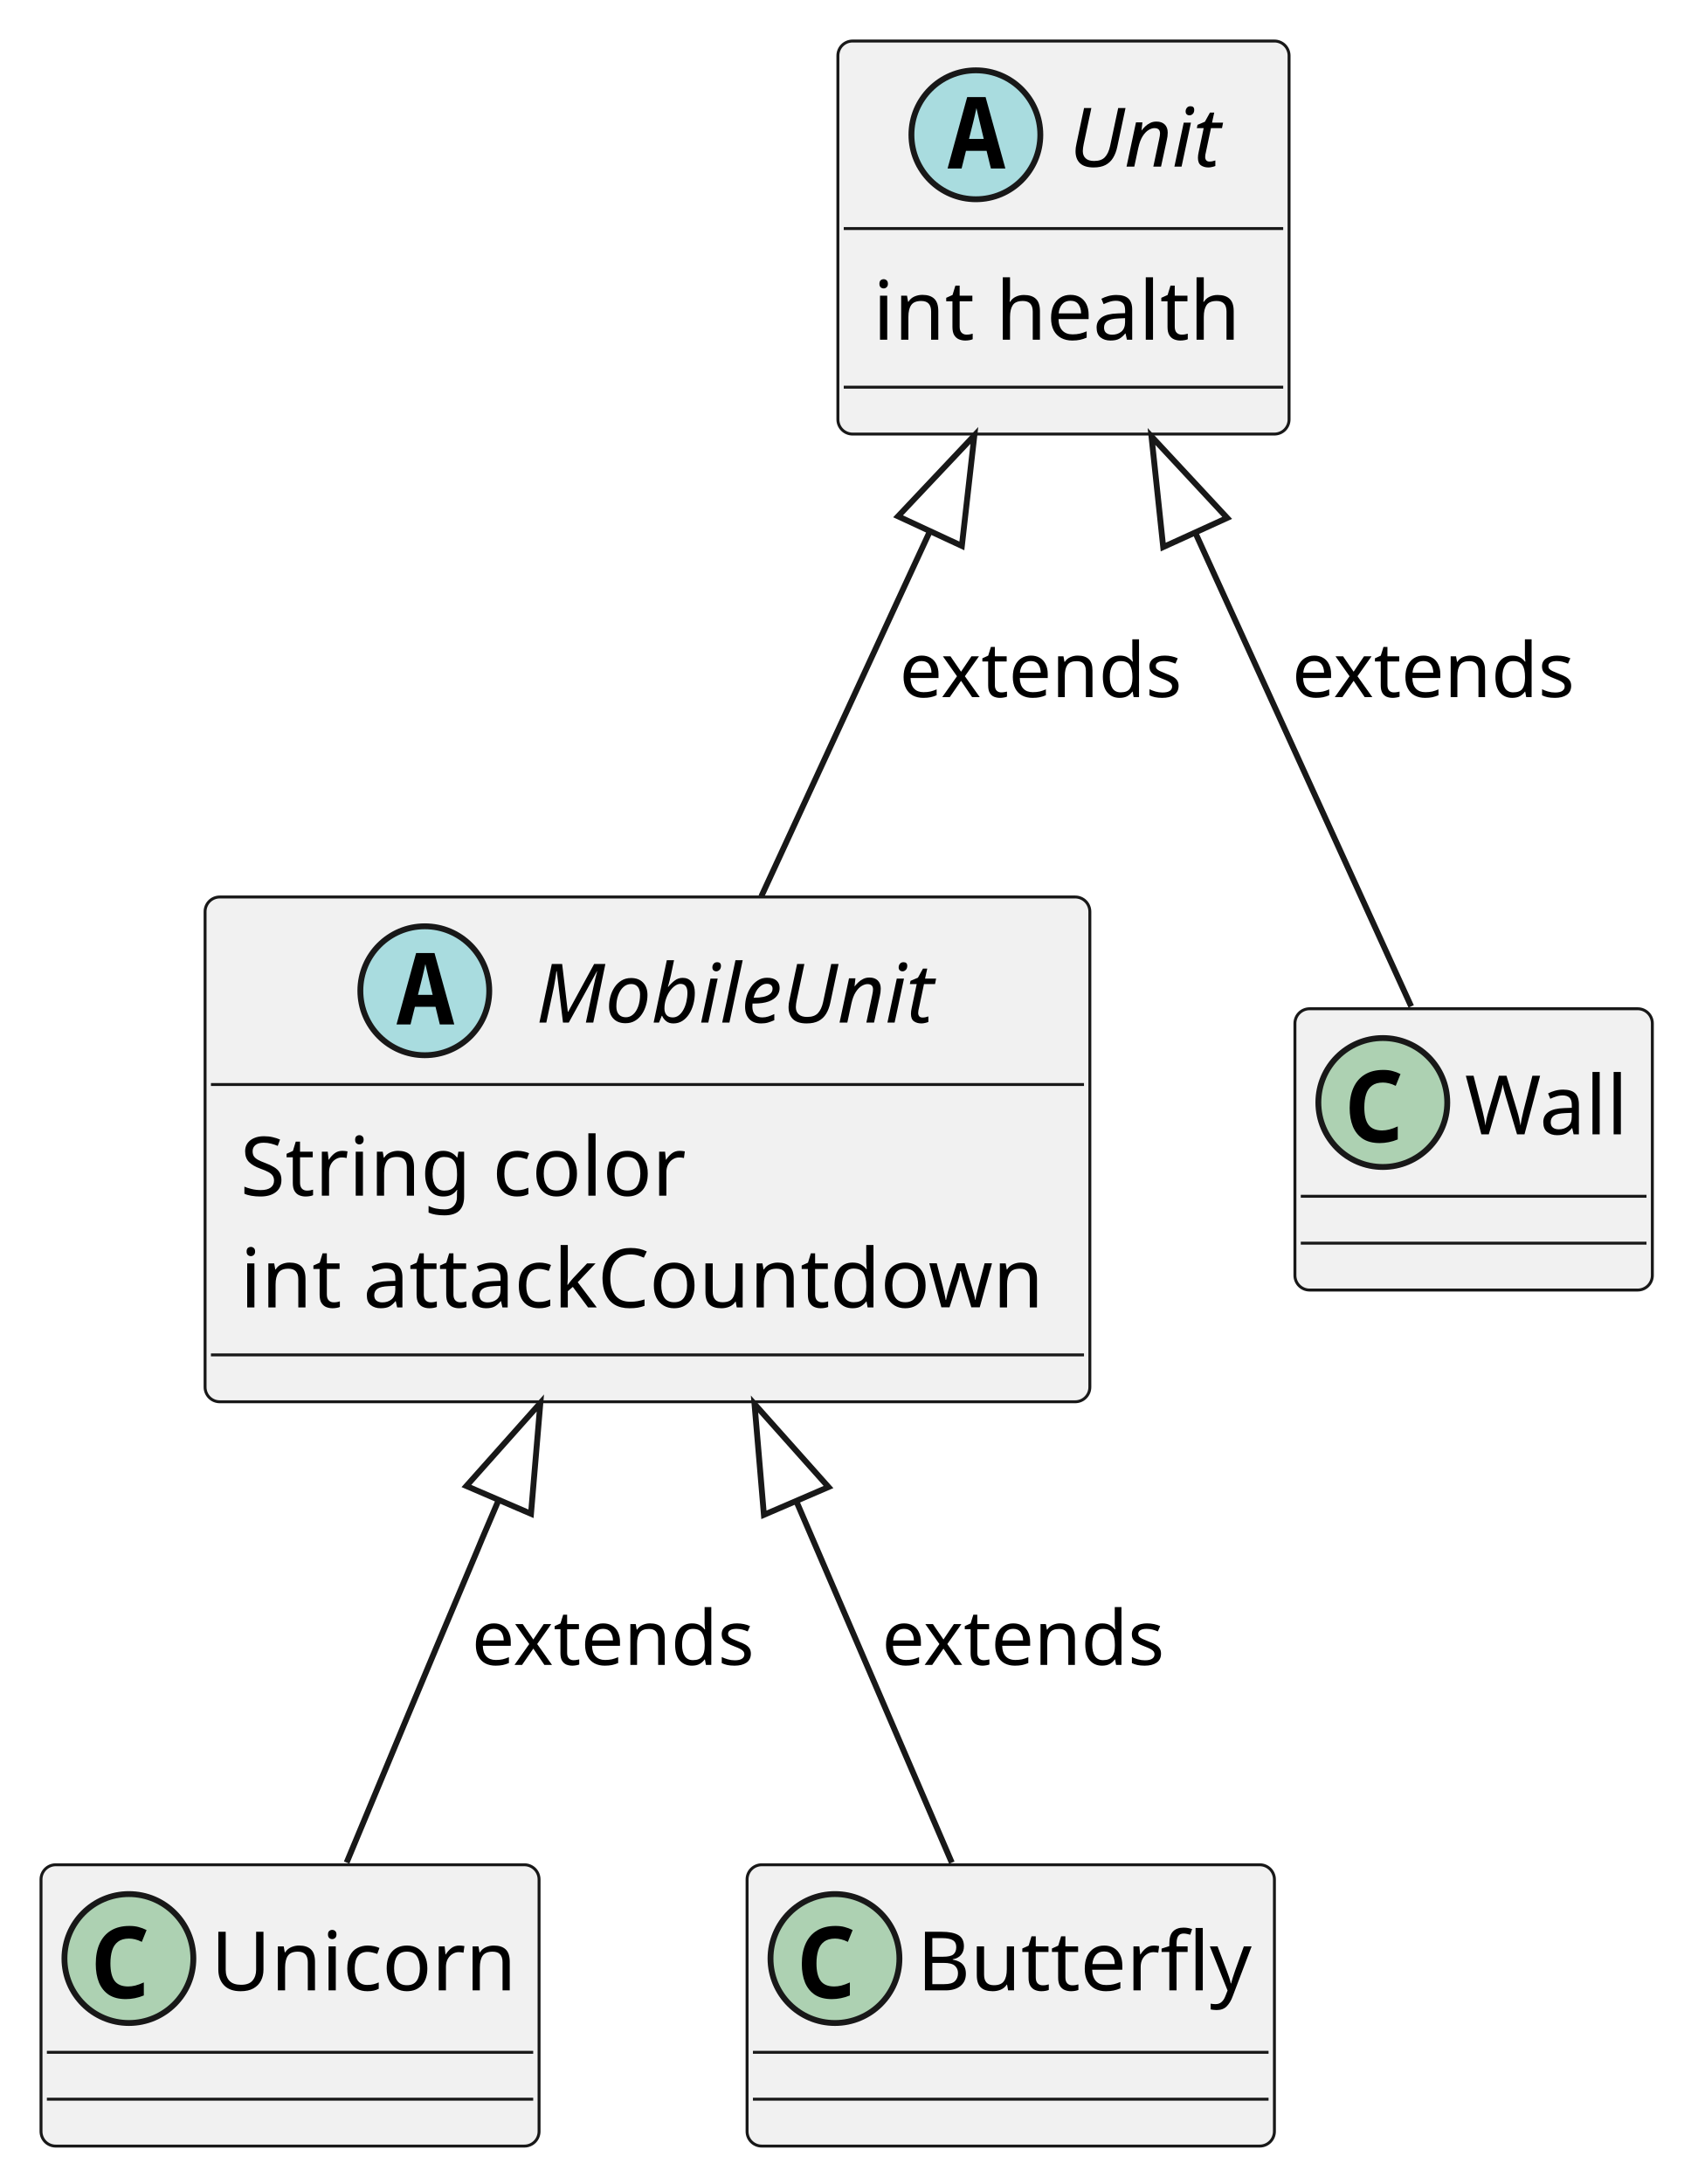
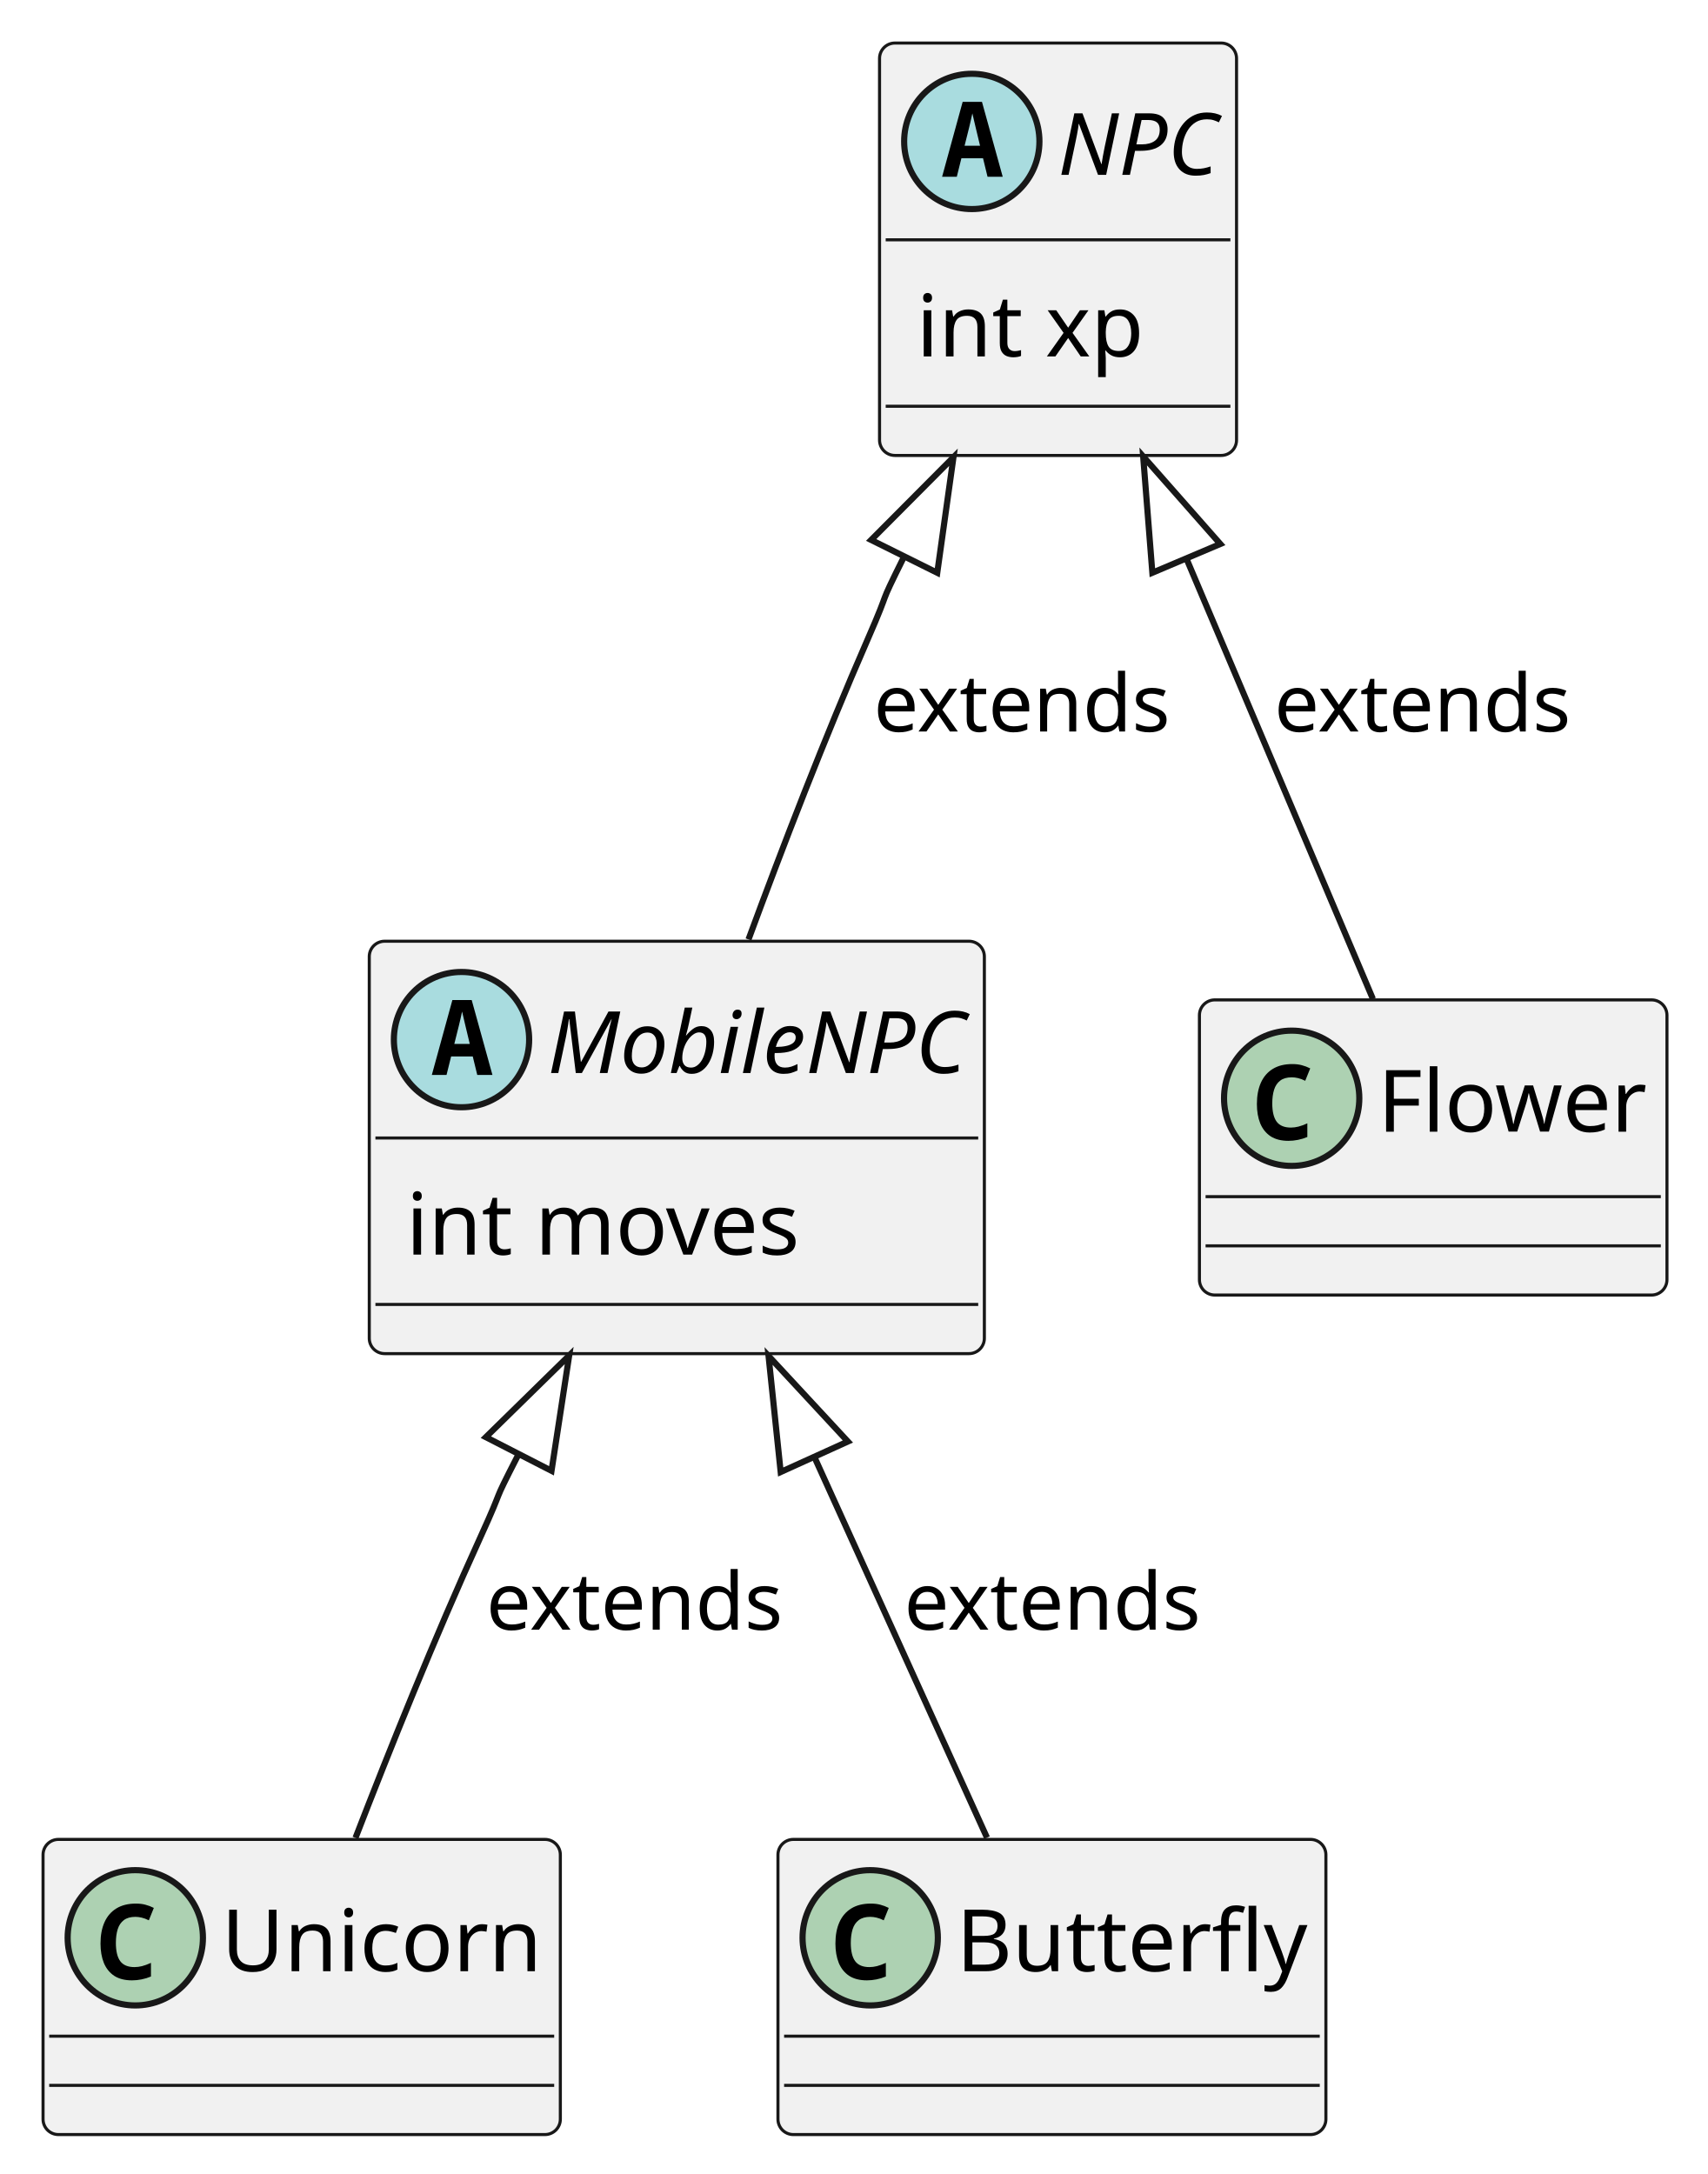
- <svg xmlns="http://www.w3.org/2000/svg" contentStyleType="text/css" height="647.569px" preserveAspectRatio="none" style="width:501px;height:647px;background:#FFFFFF;" version="1.1" viewBox="0 0 501 647" width="501.736px" zoomAndPan="magnify">
+ <svg xmlns="http://www.w3.org/2000/svg" contentStyleType="text/css" data-diagram-type="CLASS" height="638.805px" preserveAspectRatio="none" style="width:501px;height:638px;background:#FFFFFF;" version="1.1" viewBox="0 0 501 638" width="501.661px" zoomAndPan="magnify">
  <defs />
  <g>
-     <g id="elem_Unit">
-       <rect codeLine="3" fill="#F1F1F1" height="116.437" id="Unit" rx="4.34" ry="4.34" style="stroke:#181818;stroke-width:0.868;" width="133.681" x="248.264" y="12.153" />
-       <ellipse cx="289.149" cy="39.931" fill="#A9DCDF" rx="19.097" ry="19.097" style="stroke:#181818;stroke-width:1.736;" />
-       <path d="M280.767,49.913 L286.572,28.754 L292.025,28.754 L297.884,49.913 L293.598,49.913 L292.323,44.678 L286.22,44.678 L284.918,49.913 L280.767,49.913 Z M288.417,35.943 L287.115,41.151 L291.482,41.151 L290.234,35.943 Q289.99,34.939 289.773,33.99 Q289.556,33.013 289.312,32.01 Q289.122,33.013 288.878,33.99 Q288.634,34.939 288.417,35.943 Z " fill="#000000" />
-       <text fill="#000000" font-family="sans-serif" font-size="24.306" font-style="italic" lengthAdjust="spacing" textLength="45.139" x="316.753" y="49.361">Unit</text>
-       <line style="stroke:#181818;stroke-width:0.868;" x1="250" x2="380.208" y1="67.708" y2="67.708" />
-       <text fill="#000000" font-family="sans-serif" font-size="24.306" lengthAdjust="spacing" textLength="112.847" x="258.681" y="100.635">int health</text>
-       <line style="stroke:#181818;stroke-width:0.868;" x1="250" x2="380.208" y1="114.701" y2="114.701" />
+     <g class="entity" data-qualified-name="NPC" data-source-line="3" id="ent0002">
+       <rect fill="#F1F1F1" height="121.026" rx="4.511" ry="4.511" style="stroke:#181818;stroke-width:0.902;" width="104.76" x="258.103" y="12.632" />
+       <ellipse cx="285.171" cy="41.504" fill="#A9DCDF" rx="19.85" ry="19.85" style="stroke:#181818;stroke-width:1.804;" />
+       <path d="M276.458,51.88 L282.492,29.888 L288.159,29.888 L294.25,51.88 L289.795,51.88 L288.469,46.439 L282.125,46.439 L280.772,51.88 L276.458,51.88 Z M284.409,37.359 L283.056,42.773 L287.595,42.773 L286.298,37.359 Q286.045,36.316 285.819,35.329 Q285.594,34.314 285.34,33.271 Q285.142,34.314 284.889,35.329 Q284.635,36.316 284.409,37.359 Z " fill="#000000" />
+       <text fill="#000000" font-family="sans-serif" font-size="25.264" font-style="italic" lengthAdjust="spacing" textLength="47.015" x="310.434" y="51.306">NPC</text>
+       <line style="stroke:#181818;stroke-width:0.902;" x1="259.907" x2="361.058" y1="70.377" y2="70.377" />
+       <text fill="#000000" font-family="sans-serif" font-size="25.264" lengthAdjust="spacing" textLength="66.721" x="268.93" y="104.602">int xp</text>
+       <line style="stroke:#181818;stroke-width:0.902;" x1="259.907" x2="361.058" y1="119.222" y2="119.222" />
    </g>
-     <g id="elem_MobileUnit">
-       <rect codeLine="7" fill="#F1F1F1" height="149.541" id="MobileUnit" rx="4.34" ry="4.34" style="stroke:#181818;stroke-width:0.868;" width="262.153" x="60.764" y="265.729" />
-       <ellipse cx="125.868" cy="293.507" fill="#A9DCDF" rx="19.097" ry="19.097" style="stroke:#181818;stroke-width:1.736;" />
-       <path d="M117.486,303.49 L123.291,282.331 L128.744,282.331 L134.603,303.49 L130.317,303.49 L129.042,298.254 L122.938,298.254 L121.636,303.49 L117.486,303.49 Z M125.136,289.519 L123.834,294.728 L128.201,294.728 L126.953,289.519 Q126.709,288.516 126.492,287.566 Q126.275,286.59 126.031,285.586 Q125.841,286.59 125.597,287.566 Q125.353,288.516 125.136,289.519 Z " fill="#000000" />
-       <text fill="#000000" font-family="sans-serif" font-size="24.306" font-style="italic" lengthAdjust="spacing" textLength="119.792" x="158.854" y="302.938">MobileUnit</text>
-       <line style="stroke:#181818;stroke-width:0.868;" x1="62.5" x2="321.181" y1="321.285" y2="321.285" />
-       <text fill="#000000" font-family="sans-serif" font-size="24.306" lengthAdjust="spacing" textLength="135.417" x="71.181" y="354.212">String color</text>
-       <text fill="#000000" font-family="sans-serif" font-size="24.306" lengthAdjust="spacing" textLength="241.319" x="71.181" y="387.316">int attackCountdown</text>
-       <line style="stroke:#181818;stroke-width:0.868;" x1="62.5" x2="321.181" y1="401.382" y2="401.382" />
+     <g class="entity" data-qualified-name="MobileNPC" data-source-line="7" id="ent0003">
+       <rect fill="#F1F1F1" height="121.026" rx="4.511" ry="4.511" style="stroke:#181818;stroke-width:0.902;" width="180.5" x="108.362" y="276.22" />
+       <ellipse cx="135.43" cy="305.093" fill="#A9DCDF" rx="19.85" ry="19.85" style="stroke:#181818;stroke-width:1.804;" />
+       <path d="M126.718,315.469 L132.752,293.476 L138.419,293.476 L144.509,315.469 L140.054,315.469 L138.729,310.027 L132.385,310.027 L131.032,315.469 L126.718,315.469 Z M134.669,300.948 L133.316,306.361 L137.855,306.361 L136.558,300.948 Q136.304,299.904 136.079,298.918 Q135.853,297.903 135.6,296.859 Q135.402,297.903 135.148,298.918 Q134.895,299.904 134.669,300.948 Z " fill="#000000" />
+       <text fill="#000000" font-family="sans-serif" font-size="25.264" font-style="italic" lengthAdjust="spacing" textLength="122.755" x="160.694" y="314.895">MobileNPC</text>
+       <line style="stroke:#181818;stroke-width:0.902;" x1="110.167" x2="287.058" y1="333.965" y2="333.965" />
+       <text fill="#000000" font-family="sans-serif" font-size="25.264" lengthAdjust="spacing" textLength="115.908" x="119.189" y="368.19">int moves</text>
+       <line style="stroke:#181818;stroke-width:0.902;" x1="110.167" x2="287.058" y1="382.81" y2="382.81" />
    </g>
-     <g id="elem_Wall">
-       <rect codeLine="12" fill="#F1F1F1" height="83.333" id="Wall" rx="4.34" ry="4.34" style="stroke:#181818;stroke-width:0.868;" width="105.903" x="383.681" y="298.837" />
-       <ellipse cx="409.722" cy="326.615" fill="#ADD1B2" rx="19.097" ry="19.097" style="stroke:#181818;stroke-width:1.736;" />
-       <path d="M408.8,338.632 Q405.762,338.632 403.781,337.357 Q401.828,336.055 400.852,333.722 Q399.902,331.362 399.902,328.242 Q399.902,324.716 401.042,322.193 Q402.181,319.67 404.405,318.314 Q406.63,316.957 409.885,316.957 Q411.431,316.957 412.598,317.283 Q413.764,317.581 414.958,318.178 L413.547,321.678 Q412.462,321.135 411.513,320.918 Q410.59,320.701 409.749,320.701 Q407.715,320.701 406.494,321.623 Q405.273,322.546 404.758,324.2 Q404.243,325.855 404.243,328.052 Q404.243,331.552 405.49,333.233 Q406.738,334.888 409.505,334.888 Q410.536,334.888 411.621,334.617 Q412.706,334.346 414.144,333.695 L414.144,337.547 Q412.869,338.089 411.486,338.361 Q410.129,338.632 408.8,338.632 Z " fill="#000000" />
-       <text fill="#000000" font-family="sans-serif" font-size="24.306" lengthAdjust="spacing" textLength="50.347" x="434.028" y="336.045">Wall</text>
-       <line style="stroke:#181818;stroke-width:0.868;" x1="385.417" x2="487.847" y1="354.392" y2="354.392" />
-       <line style="stroke:#181818;stroke-width:0.868;" x1="385.417" x2="487.847" y1="368.281" y2="368.281" />
+     <g class="entity" data-qualified-name="Flower" data-source-line="11" id="ent0004">
+       <rect fill="#F1F1F1" height="86.618" rx="4.511" ry="4.511" style="stroke:#181818;stroke-width:0.902;" width="137.198" x="351.974" y="293.435" />
+       <ellipse cx="379.042" cy="322.308" fill="#ADD1B2" rx="19.85" ry="19.85" style="stroke:#181818;stroke-width:1.804;" />
+       <path d="M378.084,334.799 Q374.926,334.799 372.868,333.473 Q370.837,332.12 369.822,329.695 Q368.836,327.242 368.836,324 Q368.836,320.334 370.02,317.712 Q371.204,315.09 373.516,313.68 Q375.828,312.27 379.212,312.27 Q380.819,312.27 382.031,312.608 Q383.244,312.919 384.484,313.539 L383.018,317.176 Q381.89,316.612 380.903,316.387 Q379.945,316.161 379.071,316.161 Q376.956,316.161 375.687,317.12 Q374.418,318.079 373.882,319.798 Q373.347,321.518 373.347,323.802 Q373.347,327.44 374.644,329.188 Q375.941,330.908 378.817,330.908 Q379.888,330.908 381.016,330.626 Q382.144,330.344 383.638,329.667 L383.638,333.671 Q382.313,334.235 380.875,334.517 Q379.465,334.799 378.084,334.799 Z " fill="#000000" />
+       <text fill="#000000" font-family="sans-serif" font-size="25.264" lengthAdjust="spacing" textLength="79.453" x="404.306" y="332.11">Flower</text>
+       <line style="stroke:#181818;stroke-width:0.902;" x1="353.779" x2="487.368" y1="351.18" y2="351.18" />
+       <line style="stroke:#181818;stroke-width:0.902;" x1="353.779" x2="487.368" y1="365.617" y2="365.617" />
    </g>
-     <g id="elem_Unicorn">
-       <rect codeLine="15" fill="#F1F1F1" height="83.333" id="Unicorn" rx="4.34" ry="4.34" style="stroke:#181818;stroke-width:0.868;" width="147.569" x="12.153" y="552.431" />
-       <ellipse cx="38.194" cy="580.208" fill="#ADD1B2" rx="19.097" ry="19.097" style="stroke:#181818;stroke-width:1.736;" />
-       <path d="M37.272,592.226 Q34.234,592.226 32.254,590.951 Q30.301,589.648 29.324,587.316 Q28.375,584.956 28.375,581.836 Q28.375,578.309 29.514,575.787 Q30.653,573.264 32.878,571.908 Q35.102,570.551 38.357,570.551 Q39.903,570.551 41.07,570.877 Q42.236,571.175 43.43,571.772 L42.019,575.271 Q40.934,574.729 39.985,574.512 Q39.062,574.295 38.222,574.295 Q36.187,574.295 34.966,575.217 Q33.746,576.139 33.23,577.794 Q32.715,579.449 32.715,581.646 Q32.715,585.145 33.963,586.827 Q35.211,588.482 37.977,588.482 Q39.008,588.482 40.093,588.211 Q41.178,587.939 42.616,587.288 L42.616,591.14 Q41.341,591.683 39.958,591.954 Q38.601,592.226 37.272,592.226 Z " fill="#000000" />
-       <text fill="#000000" font-family="sans-serif" font-size="24.306" lengthAdjust="spacing" textLength="92.014" x="62.5" y="589.639">Unicorn</text>
-       <line style="stroke:#181818;stroke-width:0.868;" x1="13.889" x2="157.986" y1="607.986" y2="607.986" />
-       <line style="stroke:#181818;stroke-width:0.868;" x1="13.889" x2="157.986" y1="621.875" y2="621.875" />
+     <g class="entity" data-qualified-name="Unicorn" data-source-line="14" id="ent0005">
+       <rect fill="#F1F1F1" height="86.618" rx="4.511" ry="4.511" style="stroke:#181818;stroke-width:0.902;" width="151.801" x="12.632" y="539.808" />
+       <ellipse cx="39.7" cy="568.681" fill="#ADD1B2" rx="19.85" ry="19.85" style="stroke:#181818;stroke-width:1.804;" />
+       <path d="M38.741,581.172 Q35.583,581.172 33.525,579.846 Q31.495,578.493 30.48,576.068 Q29.493,573.615 29.493,570.373 Q29.493,566.707 30.677,564.085 Q31.861,561.463 34.173,560.053 Q36.485,558.643 39.869,558.643 Q41.476,558.643 42.688,558.981 Q43.901,559.292 45.142,559.912 L43.675,563.549 Q42.547,562.985 41.561,562.76 Q40.602,562.534 39.728,562.534 Q37.613,562.534 36.344,563.493 Q35.076,564.452 34.54,566.171 Q34.004,567.891 34.004,570.175 Q34.004,573.812 35.301,575.561 Q36.598,577.281 39.474,577.281 Q40.546,577.281 41.673,576.999 Q42.801,576.717 44.296,576.04 L44.296,580.044 Q42.971,580.608 41.532,580.89 Q40.123,581.172 38.741,581.172 Z " fill="#000000" />
+       <text fill="#000000" font-family="sans-serif" font-size="25.264" lengthAdjust="spacing" textLength="94.056" x="64.963" y="578.483">Unicorn</text>
+       <line style="stroke:#181818;stroke-width:0.902;" x1="14.436" x2="162.628" y1="597.553" y2="597.553" />
+       <line style="stroke:#181818;stroke-width:0.902;" x1="14.436" x2="162.628" y1="611.99" y2="611.99" />
    </g>
-     <g id="elem_Butterfly">
-       <rect codeLine="18" fill="#F1F1F1" height="83.333" id="Butterfly" rx="4.34" ry="4.34" style="stroke:#181818;stroke-width:0.868;" width="156.25" x="221.354" y="552.431" />
-       <ellipse cx="247.396" cy="580.208" fill="#ADD1B2" rx="19.097" ry="19.097" style="stroke:#181818;stroke-width:1.736;" />
-       <path d="M246.474,592.226 Q243.435,592.226 241.455,590.951 Q239.502,589.648 238.525,587.316 Q237.576,584.956 237.576,581.836 Q237.576,578.309 238.715,575.787 Q239.855,573.264 242.079,571.908 Q244.303,570.551 247.559,570.551 Q249.105,570.551 250.271,570.877 Q251.438,571.175 252.631,571.772 L251.221,575.271 Q250.136,574.729 249.186,574.512 Q248.264,574.295 247.423,574.295 Q245.388,574.295 244.168,575.217 Q242.947,576.139 242.432,577.794 Q241.916,579.449 241.916,581.646 Q241.916,585.145 243.164,586.827 Q244.412,588.482 247.179,588.482 Q248.21,588.482 249.295,588.211 Q250.38,587.939 251.817,587.288 L251.817,591.14 Q250.542,591.683 249.159,591.954 Q247.803,592.226 246.474,592.226 Z " fill="#000000" />
-       <text fill="#000000" font-family="sans-serif" font-size="24.306" lengthAdjust="spacing" textLength="100.694" x="271.701" y="589.639">Butterfly</text>
-       <line style="stroke:#181818;stroke-width:0.868;" x1="223.09" x2="375.868" y1="607.986" y2="607.986" />
-       <line style="stroke:#181818;stroke-width:0.868;" x1="223.09" x2="375.868" y1="621.875" y2="621.875" />
+     <g class="entity" data-qualified-name="Butterfly" data-source-line="17" id="ent0006">
+       <rect fill="#F1F1F1" height="86.618" rx="4.511" ry="4.511" style="stroke:#181818;stroke-width:0.902;" width="160.794" x="228.292" y="539.808" />
+       <ellipse cx="255.36" cy="568.681" fill="#ADD1B2" rx="19.85" ry="19.85" style="stroke:#181818;stroke-width:1.804;" />
+       <path d="M254.401,581.172 Q251.243,581.172 249.185,579.846 Q247.155,578.493 246.14,576.068 Q245.153,573.615 245.153,570.373 Q245.153,566.707 246.337,564.085 Q247.521,561.463 249.833,560.053 Q252.145,558.643 255.529,558.643 Q257.136,558.643 258.348,558.981 Q259.561,559.292 260.801,559.912 L259.335,563.549 Q258.207,562.985 257.221,562.76 Q256.262,562.534 255.388,562.534 Q253.273,562.534 252.004,563.493 Q250.736,564.452 250.2,566.171 Q249.664,567.891 249.664,570.175 Q249.664,573.812 250.961,575.561 Q252.258,577.281 255.134,577.281 Q256.205,577.281 257.333,576.999 Q258.461,576.717 259.955,576.04 L259.955,580.044 Q258.63,580.608 257.192,580.89 Q255.783,581.172 254.401,581.172 Z " fill="#000000" />
+       <text fill="#000000" font-family="sans-serif" font-size="25.264" lengthAdjust="spacing" textLength="103.049" x="280.623" y="578.483">Butterfly</text>
+       <line style="stroke:#181818;stroke-width:0.902;" x1="230.096" x2="387.281" y1="597.553" y2="597.553" />
+       <line style="stroke:#181818;stroke-width:0.902;" x1="230.096" x2="387.281" y1="611.99" y2="611.99" />
    </g>
-     <g id="link_Unit_MobileUnit">
-       <path codeLine="21" d="M275.544,157.34 C267.819,173.989 272.517,163.889 264.757,180.66 C251.944,208.368 237.882,238.837 225.573,265.556 " fill="none" id="Unit-backto-MobileUnit" style="stroke:#181818;stroke-width:1.736;" />
-       <polygon fill="none" points="288.698,128.993,266.095,152.955,284.993,161.725,288.698,128.993" style="stroke:#181818;stroke-width:1.736;" />
-       <text fill="#000000" font-family="sans-serif" font-size="22.569" lengthAdjust="spacing" textLength="83.333" x="266.493" y="206.523">extends</text>
+     <g class="link" data-entity-1="ent0002" data-entity-2="ent0003" data-link-type="extension" data-source-line="20" id="lnk7">
+       <path codeLine="20" d="M265.34,163.274 C256.823,180.417 262.253,170.168 254.548,187.798 C242.078,216.346 229.627,248.647 219.648,275.697" fill="none" id="NPC-backto-MobileNPC" style="stroke:#181818;stroke-width:1.804;" />
+       <polygon fill="none" points="279.793,134.185,255.644,158.457,275.037,168.092,279.793,134.185" style="stroke:#181818;stroke-width:1.804;" />
+       <text fill="#000000" font-family="sans-serif" font-size="23.459" lengthAdjust="spacing" textLength="87.502" x="256.352" y="214.68">extends</text>
    </g>
-     <g id="link_Unit_Wall">
-       <path codeLine="22" d="M354.132,157.745 C377.275,208.561 397.587,253.108 418.125,298.142 " fill="none" id="Unit-backto-Wall" style="stroke:#181818;stroke-width:1.736;" />
-       <polygon fill="none" points="341.181,129.306,344.652,162.062,363.612,153.428,341.181,129.306" style="stroke:#181818;stroke-width:1.736;" />
-       <text fill="#000000" font-family="sans-serif" font-size="22.569" lengthAdjust="spacing" textLength="83.333" x="382.812" y="206.523">extends</text>
+     <g class="link" data-entity-1="ent0002" data-entity-2="ent0004" data-link-type="extension" data-source-line="21" id="lnk8">
+       <path codeLine="21" d="M348.128,163.861 C368.681,212.403 384.636,250.072 402.88,293.165" fill="none" id="NPC-backto-Flower" style="stroke:#181818;stroke-width:1.804;" />
+       <polygon fill="none" points="335.463,133.951,338.158,168.083,358.098,159.64,335.463,133.951" style="stroke:#181818;stroke-width:1.804;" />
+       <text fill="#000000" font-family="sans-serif" font-size="23.459" lengthAdjust="spacing" textLength="87.502" x="373.918" y="214.68">extends</text>
    </g>
-     <g id="link_MobileUnit_Unicorn">
-       <path codeLine="23" d="M147.762,444.335 C140.471,461.296 145.121,450.59 138.021,467.361 C126.111,495.503 112.865,527.292 102.708,551.771 " fill="none" id="MobileUnit-backto-Unicorn" style="stroke:#181818;stroke-width:1.736;" />
-       <polygon fill="none" points="160.104,415.625,138.192,440.221,157.332,448.449,160.104,415.625" style="stroke:#181818;stroke-width:1.736;" />
-       <text fill="#000000" font-family="sans-serif" font-size="22.569" lengthAdjust="spacing" textLength="83.333" x="139.757" y="493.224">extends</text>
+     <g class="link" data-entity-1="ent0003" data-entity-2="ent0005" data-link-type="extension" data-source-line="22" id="lnk9">
+       <path codeLine="22" d="M152.21,426.696 C143.422,443.839 148.892,433.774 140.862,451.386 C127.635,480.367 114.245,513.715 104.32,539.357" fill="none" id="MobileNPC-backto-Unicorn" style="stroke:#181818;stroke-width:1.804;" />
+       <polygon fill="none" points="167.028,397.791,142.575,421.757,161.845,431.636,167.028,397.791" style="stroke:#181818;stroke-width:1.804;" />
+       <text fill="#000000" font-family="sans-serif" font-size="23.459" lengthAdjust="spacing" textLength="87.502" x="142.667" y="478.268">extends</text>
    </g>
-     <g id="link_MobileUnit_Butterfly">
-       <path codeLine="24" d="M235.912,444.642 C255.01,489.017 266.25,515.139 282.014,551.788 " fill="none" id="MobileUnit-backto-Butterfly" style="stroke:#181818;stroke-width:1.736;" />
-       <polygon fill="none" points="223.559,415.938,226.344,448.76,245.481,440.524,223.559,415.938" style="stroke:#181818;stroke-width:1.736;" />
-       <text fill="#000000" font-family="sans-serif" font-size="22.569" lengthAdjust="spacing" textLength="83.333" x="261.285" y="493.224">extends</text>
+     <g class="link" data-entity-1="ent0003" data-entity-2="ent0006" data-link-type="extension" data-source-line="23" id="lnk10">
+       <path codeLine="23" d="M238.95,427.516 C258.817,471.312 271.925,500.235 289.628,539.285" fill="none" id="MobileNPC-backto-Butterfly" style="stroke:#181818;stroke-width:1.804;" />
+       <polygon fill="none" points="225.531,397.936,229.09,431.989,248.81,423.043,225.531,397.936" style="stroke:#181818;stroke-width:1.804;" />
+       <text fill="#000000" font-family="sans-serif" font-size="23.459" lengthAdjust="spacing" textLength="87.502" x="265.303" y="478.268">extends</text>
    </g>
  </g>
</svg>
